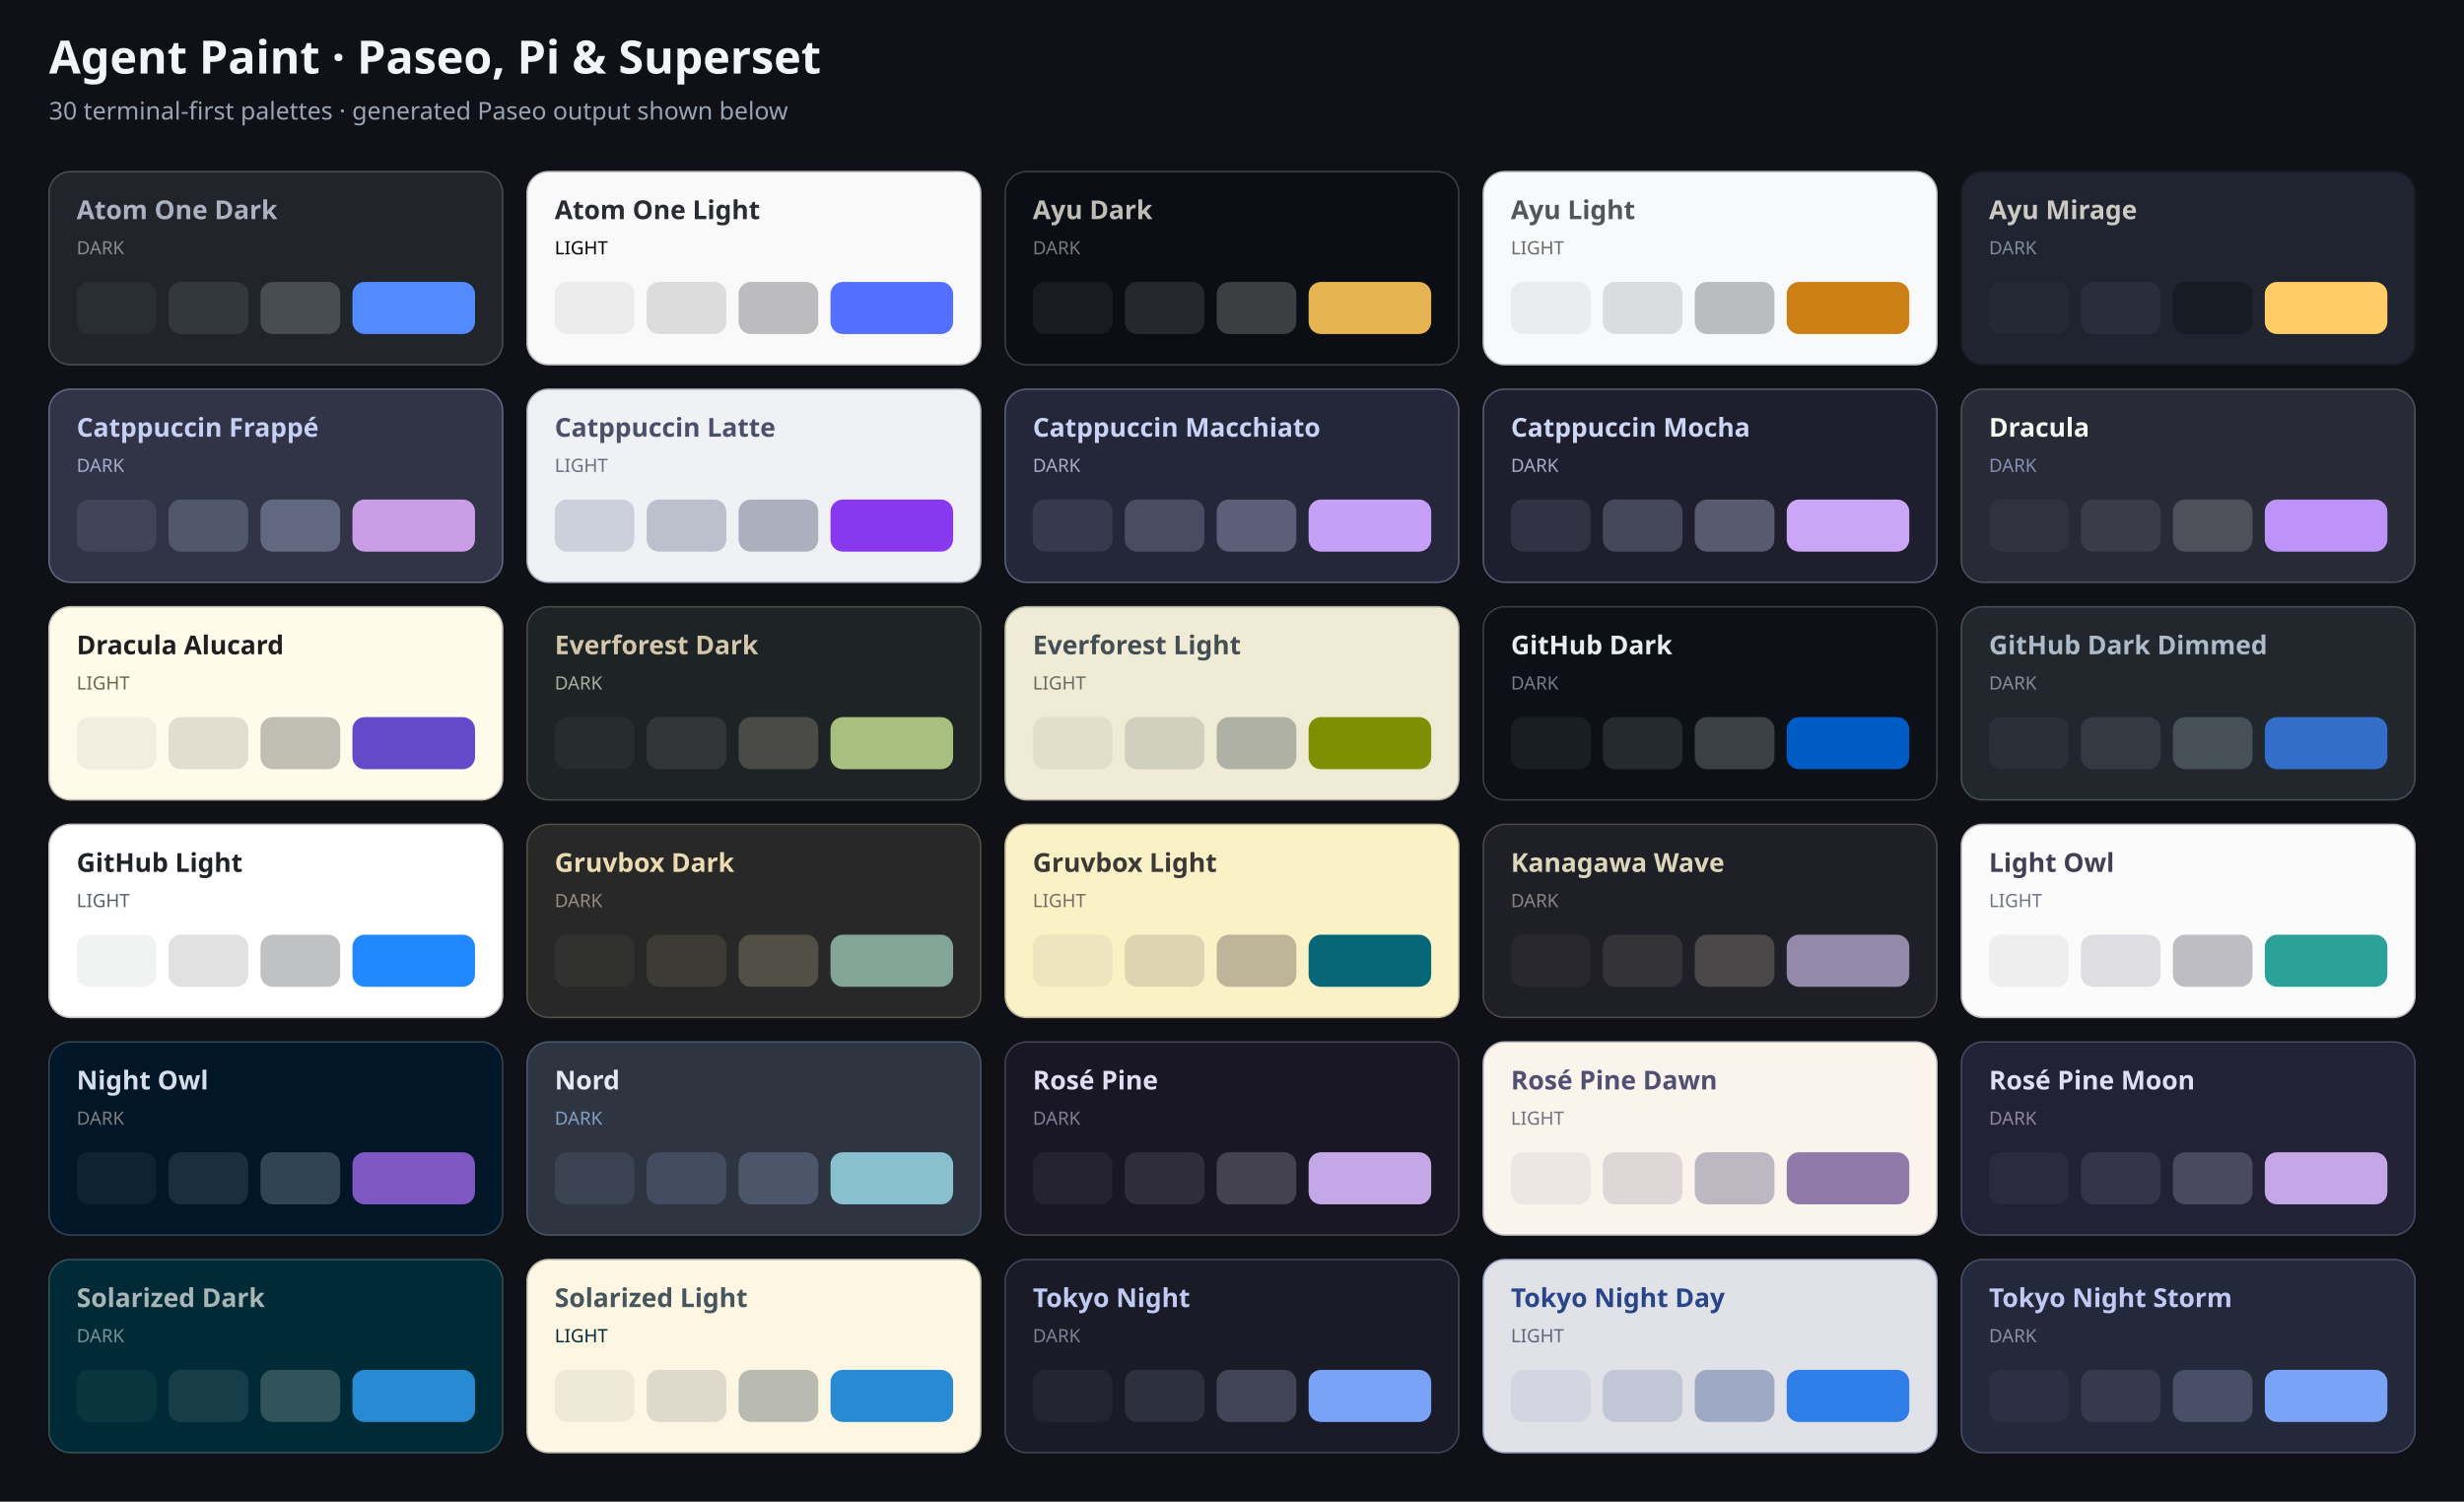
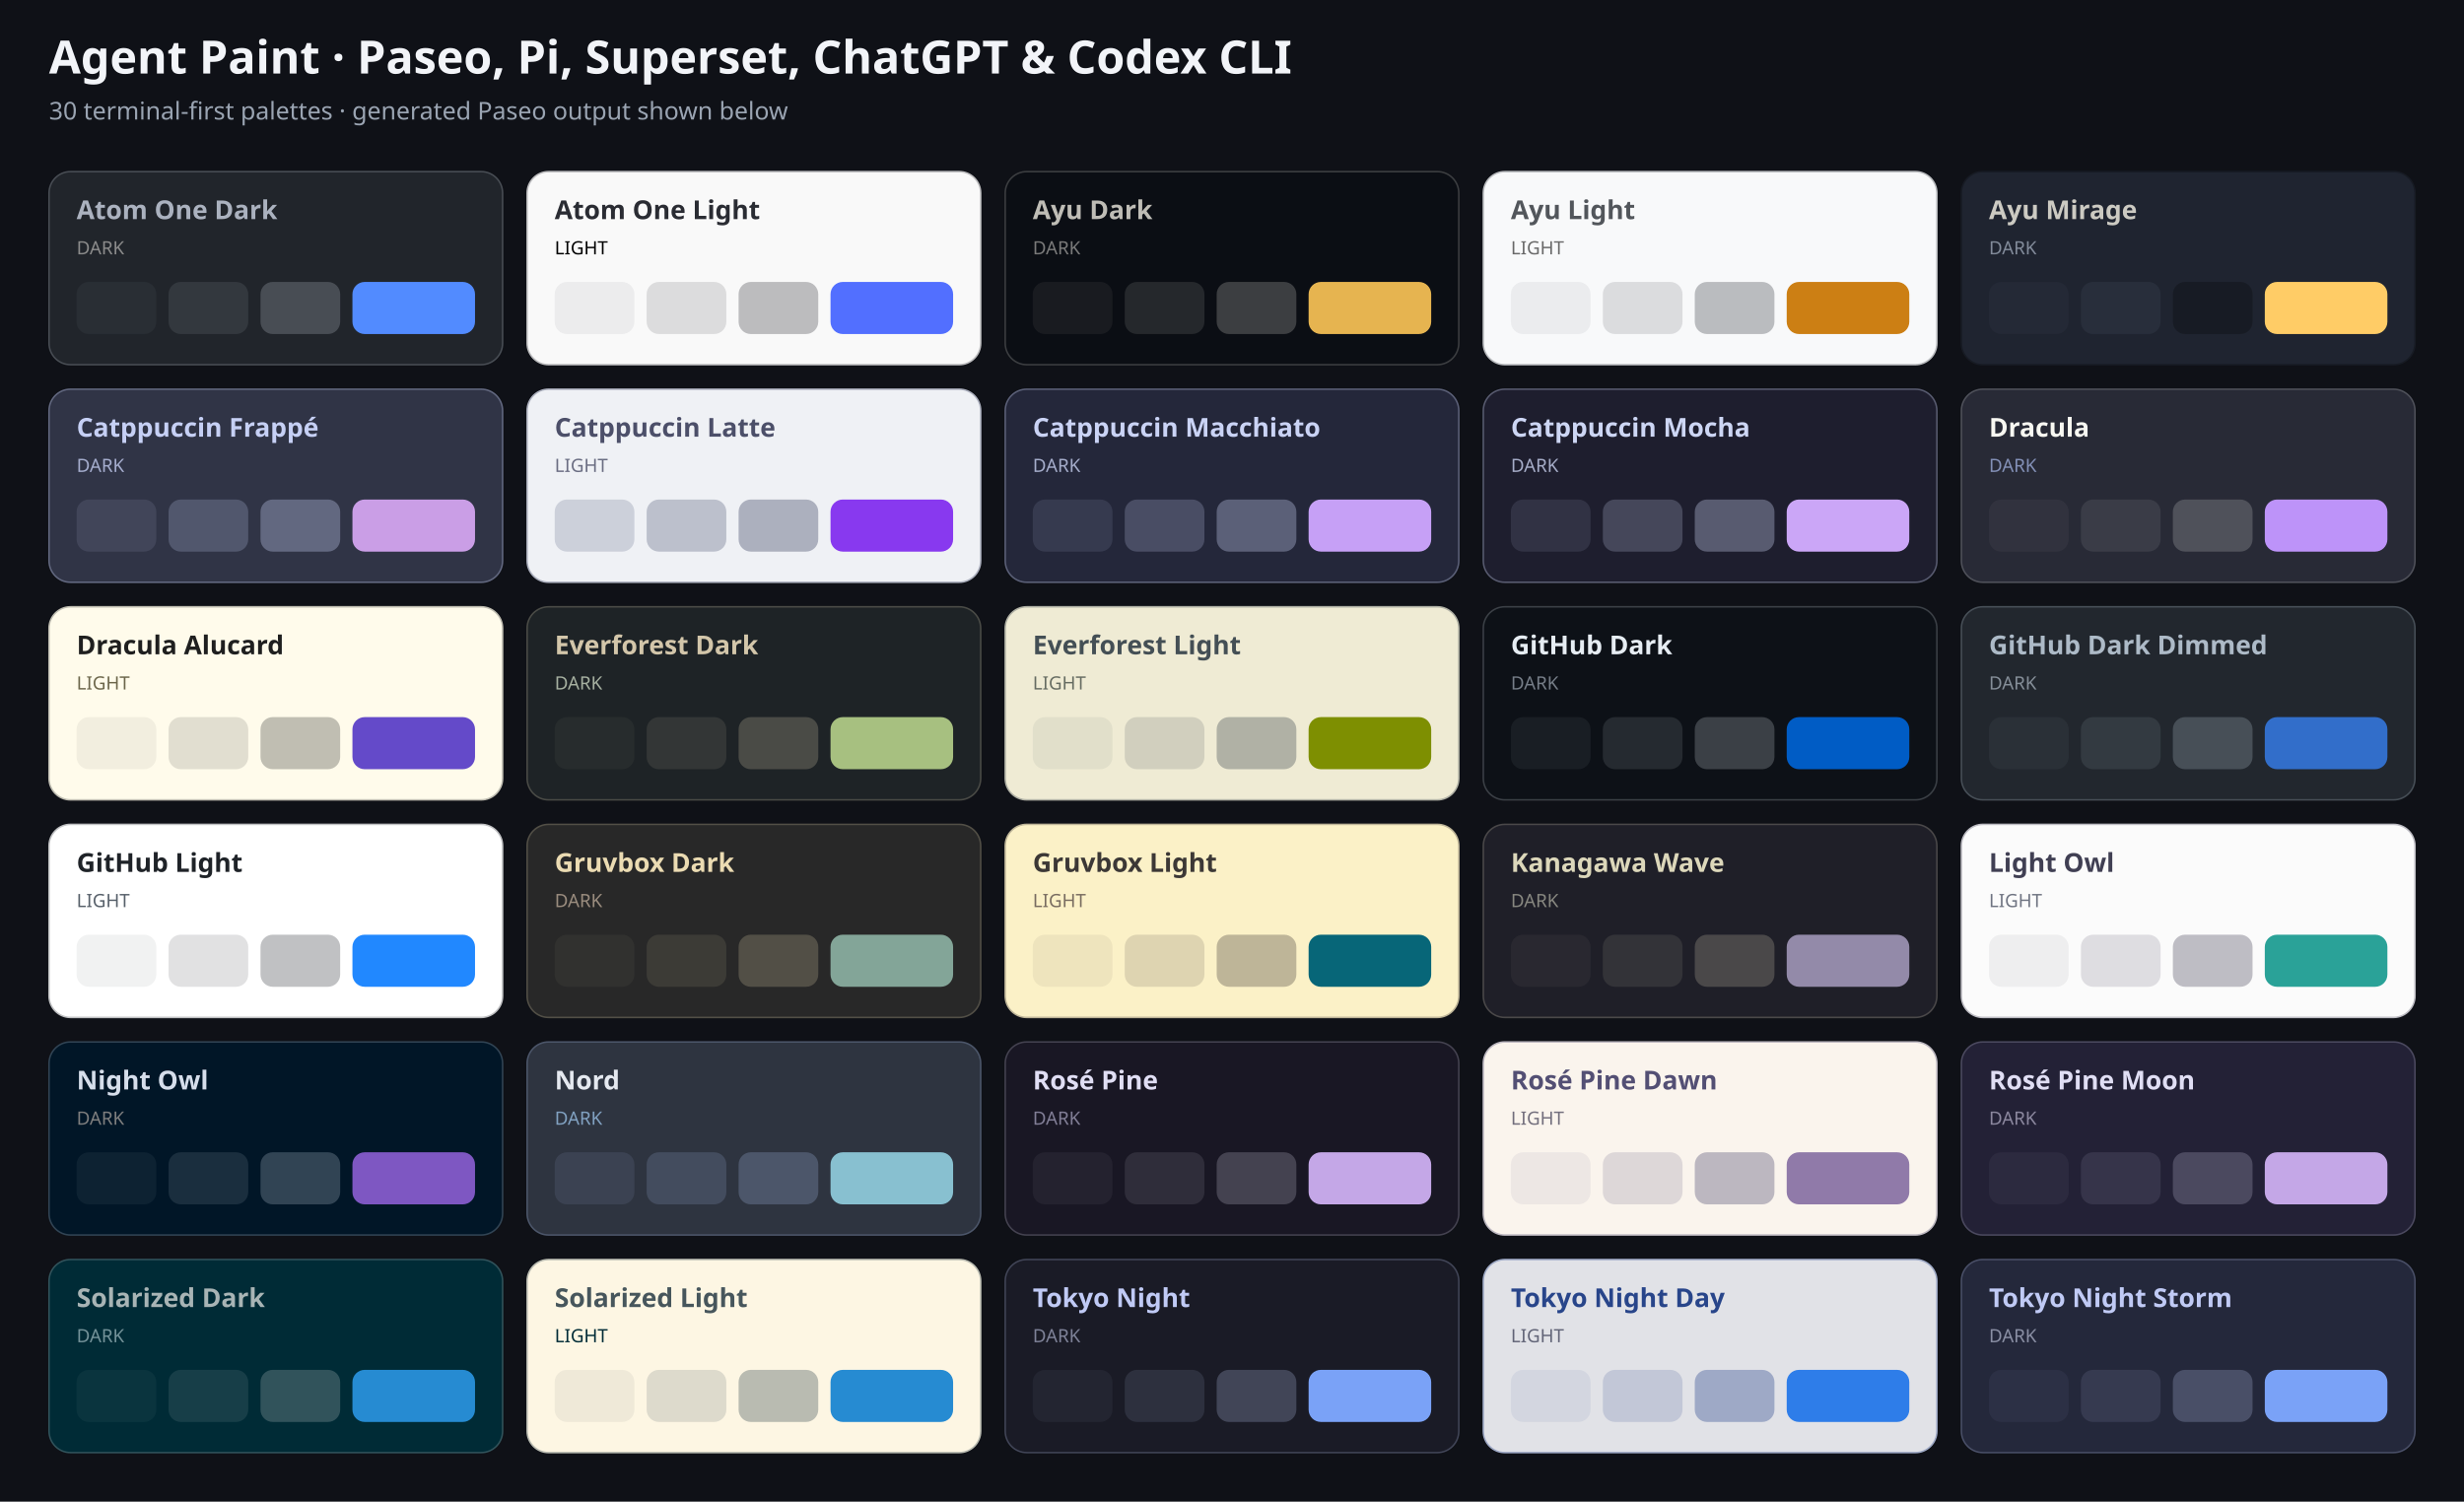
<svg xmlns="http://www.w3.org/2000/svg" width="1608" height="980" viewBox="0 0 1608 980">
  <rect width="100%" height="100%" fill="#0f1117" />
-   <text x="32" y="48" fill="#f2f4f8" font-family="ui-sans-serif, system-ui, sans-serif" font-size="30" font-weight="800">Agent Paint · Paseo, Pi &amp; Superset</text>
+   <text x="32" y="48" fill="#f2f4f8" font-family="ui-sans-serif, system-ui, sans-serif" font-size="30" font-weight="800">Agent Paint · Paseo, Pi, Superset, ChatGPT &amp; Codex CLI</text>
  <text x="32" y="78" fill="#9aa4b2" font-family="ui-sans-serif, system-ui, sans-serif" font-size="16">30 terminal-first palettes · generated Paseo output shown below</text>
  <g font-family="ui-sans-serif, system-ui, sans-serif">
    <g transform="translate(32 112)">
      <rect width="296" height="126" rx="14" fill="#21252b" stroke="#484d54" />
      <text x="18" y="31" fill="#abb2bf" font-size="17" font-weight="700">Atom One Dark</text>
      <text x="18" y="54" fill="#8b8b8b" font-size="12">DARK</text>
      <rect x="18" y="72" width="52" height="34" rx="8" fill="#292e34" />
      <rect x="78" y="72" width="52" height="34" rx="8" fill="#33383e" />
      <rect x="138" y="72" width="52" height="34" rx="8" fill="#484d54" />
      <rect x="198" y="72" width="80" height="34" rx="8" fill="#528bff" />
    </g>
    <g transform="translate(344 112)">
      <rect width="296" height="126" rx="14" fill="#f9f9f9" stroke="#bcbcbe" />
      <text x="18" y="31" fill="#2a2c33" font-size="17" font-weight="700">Atom One Light</text>
      <text x="18" y="54" fill="#000000" font-size="12">LIGHT</text>
      <rect x="18" y="72" width="52" height="34" rx="8" fill="#ececed" />
      <rect x="78" y="72" width="52" height="34" rx="8" fill="#dcdcdd" />
      <rect x="138" y="72" width="52" height="34" rx="8" fill="#bcbcbe" />
      <rect x="198" y="72" width="80" height="34" rx="8" fill="#526fff" />
    </g>
    <g transform="translate(656 112)">
      <rect width="296" height="126" rx="14" fill="#0b0e14" stroke="#3c3e41" />
      <text x="18" y="31" fill="#bfbdb6" font-size="17" font-weight="700">Ayu Dark</text>
      <text x="18" y="54" fill="#7a7a7a" font-size="12">DARK</text>
      <rect x="18" y="72" width="52" height="34" rx="8" fill="#191b20" />
      <rect x="78" y="72" width="52" height="34" rx="8" fill="#25282c" />
      <rect x="138" y="72" width="52" height="34" rx="8" fill="#3c3e41" />
      <rect x="198" y="72" width="80" height="34" rx="8" fill="#e6b450" />
    </g>
    <g transform="translate(968 112)">
      <rect width="296" height="126" rx="14" fill="#f8f9fa" stroke="#babcbf" />
      <text x="18" y="31" fill="#52565b" font-size="17" font-weight="700">Ayu Light</text>
      <text x="18" y="54" fill="#686868" font-size="12">LIGHT</text>
      <rect x="18" y="72" width="52" height="34" rx="8" fill="#ebecee" />
      <rect x="78" y="72" width="52" height="34" rx="8" fill="#dbdcde" />
      <rect x="138" y="72" width="52" height="34" rx="8" fill="#babcbf" />
      <rect x="198" y="72" width="80" height="34" rx="8" fill="#cc7f14" />
    </g>
    <g transform="translate(1280 112)">
      <rect width="296" height="126" rx="14" fill="#1f2430" stroke="#171b24" />
      <text x="18" y="31" fill="#cccac2" font-size="17" font-weight="700">Ayu Mirage</text>
      <text x="18" y="54" fill="#828b9a" font-size="12">DARK</text>
      <rect x="18" y="72" width="52" height="34" rx="8" fill="#242936" />
      <rect x="78" y="72" width="52" height="34" rx="8" fill="#282e3b" />
      <rect x="138" y="72" width="52" height="34" rx="8" fill="#171b24" />
      <rect x="198" y="72" width="80" height="34" rx="8" fill="#ffcc66" />
    </g>
    <g transform="translate(32 254)">
      <rect width="296" height="126" rx="14" fill="#303446" stroke="#626880" />
      <text x="18" y="31" fill="#c6d0f5" font-size="17" font-weight="700">Catppuccin Frappé</text>
      <text x="18" y="54" fill="#a5adce" font-size="12">DARK</text>
      <rect x="18" y="72" width="52" height="34" rx="8" fill="#414559" />
      <rect x="78" y="72" width="52" height="34" rx="8" fill="#51576d" />
      <rect x="138" y="72" width="52" height="34" rx="8" fill="#626880" />
      <rect x="198" y="72" width="80" height="34" rx="8" fill="#ca9ee6" />
    </g>
    <g transform="translate(344 254)">
      <rect width="296" height="126" rx="14" fill="#eff1f5" stroke="#acb0be" />
      <text x="18" y="31" fill="#4c4f69" font-size="17" font-weight="700">Catppuccin Latte</text>
      <text x="18" y="54" fill="#6a6d82" font-size="12">LIGHT</text>
      <rect x="18" y="72" width="52" height="34" rx="8" fill="#ccd0da" />
      <rect x="78" y="72" width="52" height="34" rx="8" fill="#bcc0cc" />
      <rect x="138" y="72" width="52" height="34" rx="8" fill="#acb0be" />
      <rect x="198" y="72" width="80" height="34" rx="8" fill="#8839ef" />
    </g>
    <g transform="translate(656 254)">
      <rect width="296" height="126" rx="14" fill="#24273a" stroke="#5b6078" />
      <text x="18" y="31" fill="#cad3f5" font-size="17" font-weight="700">Catppuccin Macchiato</text>
      <text x="18" y="54" fill="#a5adcb" font-size="12">DARK</text>
      <rect x="18" y="72" width="52" height="34" rx="8" fill="#363a4f" />
      <rect x="78" y="72" width="52" height="34" rx="8" fill="#494d64" />
      <rect x="138" y="72" width="52" height="34" rx="8" fill="#5b6078" />
      <rect x="198" y="72" width="80" height="34" rx="8" fill="#c6a0f6" />
    </g>
    <g transform="translate(968 254)">
      <rect width="296" height="126" rx="14" fill="#1e1e2e" stroke="#585b70" />
      <text x="18" y="31" fill="#cdd6f4" font-size="17" font-weight="700">Catppuccin Mocha</text>
      <text x="18" y="54" fill="#a6adc8" font-size="12">DARK</text>
      <rect x="18" y="72" width="52" height="34" rx="8" fill="#313244" />
      <rect x="78" y="72" width="52" height="34" rx="8" fill="#45475a" />
      <rect x="138" y="72" width="52" height="34" rx="8" fill="#585b70" />
      <rect x="198" y="72" width="80" height="34" rx="8" fill="#cba6f7" />
    </g>
    <g transform="translate(1280 254)">
      <rect width="296" height="126" rx="14" fill="#282a36" stroke="#4f515a" />
      <text x="18" y="31" fill="#f8f8f2" font-size="17" font-weight="700">Dracula</text>
      <text x="18" y="54" fill="#8390b7" font-size="12">DARK</text>
      <rect x="18" y="72" width="52" height="34" rx="8" fill="#31323e" />
      <rect x="78" y="72" width="52" height="34" rx="8" fill="#3a3c47" />
      <rect x="138" y="72" width="52" height="34" rx="8" fill="#4f515a" />
      <rect x="198" y="72" width="80" height="34" rx="8" fill="#bd93f9" />
    </g>
    <g transform="translate(32 396)">
      <rect width="296" height="126" rx="14" fill="#fffbeb" stroke="#c0beb2" />
      <text x="18" y="31" fill="#1f1f1f" font-size="17" font-weight="700">Dracula Alucard</text>
      <text x="18" y="54" fill="#6c664b" font-size="12">LIGHT</text>
      <rect x="18" y="72" width="52" height="34" rx="8" fill="#f2eedf" />
      <rect x="78" y="72" width="52" height="34" rx="8" fill="#e1ded0" />
      <rect x="138" y="72" width="52" height="34" rx="8" fill="#c0beb2" />
      <rect x="198" y="72" width="80" height="34" rx="8" fill="#644ac9" />
    </g>
    <g transform="translate(344 396)">
      <rect width="296" height="126" rx="14" fill="#1e2326" stroke="#4a4b46" />
      <text x="18" y="31" fill="#d3c6aa" font-size="17" font-weight="700">Everforest Dark</text>
      <text x="18" y="54" fill="#a6b0a0" font-size="12">DARK</text>
      <rect x="18" y="72" width="52" height="34" rx="8" fill="#272c2d" />
      <rect x="78" y="72" width="52" height="34" rx="8" fill="#333636" />
      <rect x="138" y="72" width="52" height="34" rx="8" fill="#4a4b46" />
      <rect x="198" y="72" width="80" height="34" rx="8" fill="#a7c080" />
    </g>
    <g transform="translate(656 396)">
      <rect width="296" height="126" rx="14" fill="#efebd4" stroke="#b0b1a5" />
      <text x="18" y="31" fill="#444f55" font-size="17" font-weight="700">Everforest Light</text>
      <text x="18" y="54" fill="#666c62" font-size="12">LIGHT</text>
      <rect x="18" y="72" width="52" height="34" rx="8" fill="#e1dfca" />
      <rect x="78" y="72" width="52" height="34" rx="8" fill="#d1cfbe" />
      <rect x="138" y="72" width="52" height="34" rx="8" fill="#b0b1a5" />
      <rect x="198" y="72" width="80" height="34" rx="8" fill="#7e8f01" />
    </g>
    <g transform="translate(968 396)">
      <rect width="296" height="126" rx="14" fill="#0d1117" stroke="#3b4046" />
      <text x="18" y="31" fill="#e6edf3" font-size="17" font-weight="700">GitHub Dark</text>
      <text x="18" y="54" fill="#757d87" font-size="12">DARK</text>
      <rect x="18" y="72" width="52" height="34" rx="8" fill="#191e24" />
      <rect x="78" y="72" width="52" height="34" rx="8" fill="#252a30" />
      <rect x="138" y="72" width="52" height="34" rx="8" fill="#3b4046" />
      <rect x="198" y="72" width="80" height="34" rx="8" fill="#005cc5" />
    </g>
    <g transform="translate(1280 396)">
      <rect width="296" height="126" rx="14" fill="#22272e" stroke="#474f57" />
      <text x="18" y="31" fill="#adbac7" font-size="17" font-weight="700">GitHub Dark Dimmed</text>
      <text x="18" y="54" fill="#858e98" font-size="12">DARK</text>
      <rect x="18" y="72" width="52" height="34" rx="8" fill="#2a3037" />
      <rect x="78" y="72" width="52" height="34" rx="8" fill="#333a41" />
      <rect x="138" y="72" width="52" height="34" rx="8" fill="#474f57" />
      <rect x="198" y="72" width="80" height="34" rx="8" fill="#326eca" />
    </g>
    <g transform="translate(32 538)">
      <rect width="296" height="126" rx="14" fill="#ffffff" stroke="#c0c1c3" />
      <text x="18" y="31" fill="#1f2328" font-size="17" font-weight="700">GitHub Light</text>
      <text x="18" y="54" fill="#57606a" font-size="12">LIGHT</text>
      <rect x="18" y="72" width="52" height="34" rx="8" fill="#f1f2f2" />
      <rect x="78" y="72" width="52" height="34" rx="8" fill="#e1e1e2" />
      <rect x="138" y="72" width="52" height="34" rx="8" fill="#c0c1c3" />
      <rect x="198" y="72" width="80" height="34" rx="8" fill="#2188ff" />
    </g>
    <g transform="translate(344 538)">
      <rect width="296" height="126" rx="14" fill="#282828" stroke="#524f46" />
      <text x="18" y="31" fill="#ebdbb2" font-size="17" font-weight="700">Gruvbox Dark</text>
      <text x="18" y="54" fill="#9a8c7e" font-size="12">DARK</text>
      <rect x="18" y="72" width="52" height="34" rx="8" fill="#31312f" />
      <rect x="78" y="72" width="52" height="34" rx="8" fill="#3c3b36" />
      <rect x="138" y="72" width="52" height="34" rx="8" fill="#524f46" />
      <rect x="198" y="72" width="80" height="34" rx="8" fill="#83a598" />
    </g>
    <g transform="translate(656 538)">
      <rect width="296" height="126" rx="14" fill="#fbf1c7" stroke="#beb598" />
      <text x="18" y="31" fill="#3c3836" font-size="17" font-weight="700">Gruvbox Light</text>
      <text x="18" y="54" fill="#786c60" font-size="12">LIGHT</text>
      <rect x="18" y="72" width="52" height="34" rx="8" fill="#eee4bd" />
      <rect x="78" y="72" width="52" height="34" rx="8" fill="#ded4b1" />
      <rect x="138" y="72" width="52" height="34" rx="8" fill="#beb598" />
      <rect x="198" y="72" width="80" height="34" rx="8" fill="#076678" />
    </g>
    <g transform="translate(968 538)">
      <rect width="296" height="126" rx="14" fill="#1f1f28" stroke="#4a4849" />
      <text x="18" y="31" fill="#dcd7ba" font-size="17" font-weight="700">Kanagawa Wave</text>
      <text x="18" y="54" fill="#878780" font-size="12">DARK</text>
      <rect x="18" y="72" width="52" height="34" rx="8" fill="#292830" />
      <rect x="78" y="72" width="52" height="34" rx="8" fill="#333338" />
      <rect x="138" y="72" width="52" height="34" rx="8" fill="#4a4849" />
      <rect x="198" y="72" width="80" height="34" rx="8" fill="#938aa9" />
    </g>
    <g transform="translate(1280 538)">
      <rect width="296" height="126" rx="14" fill="#fbfbfb" stroke="#bebdc4" />
      <text x="18" y="31" fill="#403f53" font-size="17" font-weight="700">Light Owl</text>
      <text x="18" y="54" fill="#6f7482" font-size="12">LIGHT</text>
      <rect x="18" y="72" width="52" height="34" rx="8" fill="#eeeeef" />
      <rect x="78" y="72" width="52" height="34" rx="8" fill="#dedde1" />
      <rect x="138" y="72" width="52" height="34" rx="8" fill="#bebdc4" />
      <rect x="198" y="72" width="80" height="34" rx="8" fill="#2aa298" />
    </g>
    <g transform="translate(32 680)">
      <rect width="296" height="126" rx="14" fill="#011627" stroke="#314454" />
      <text x="18" y="31" fill="#d6deeb" font-size="17" font-weight="700">Night Owl</text>
      <text x="18" y="54" fill="#7e7e7e" font-size="12">DARK</text>
      <rect x="18" y="72" width="52" height="34" rx="8" fill="#0d2232" />
      <rect x="78" y="72" width="52" height="34" rx="8" fill="#1a2e3e" />
      <rect x="138" y="72" width="52" height="34" rx="8" fill="#314454" />
      <rect x="198" y="72" width="80" height="34" rx="8" fill="#7e57c2" />
    </g>
    <g transform="translate(344 680)">
      <rect width="296" height="126" rx="14" fill="#2e3440" stroke="#4c566a" />
      <text x="18" y="31" fill="#e5e9f0" font-size="17" font-weight="700">Nord</text>
      <text x="18" y="54" fill="#81a1c1" font-size="12">DARK</text>
      <rect x="18" y="72" width="52" height="34" rx="8" fill="#3b4252" />
      <rect x="78" y="72" width="52" height="34" rx="8" fill="#434c5e" />
      <rect x="138" y="72" width="52" height="34" rx="8" fill="#4c566a" />
      <rect x="198" y="72" width="80" height="34" rx="8" fill="#88c0d0" />
    </g>
    <g transform="translate(656 680)">
      <rect width="296" height="126" rx="14" fill="#191724" stroke="#444250" />
      <text x="18" y="31" fill="#e0def4" font-size="17" font-weight="700">Rosé Pine</text>
      <text x="18" y="54" fill="#817e96" font-size="12">DARK</text>
      <rect x="18" y="72" width="52" height="34" rx="8" fill="#24222f" />
      <rect x="78" y="72" width="52" height="34" rx="8" fill="#2f2d3a" />
      <rect x="138" y="72" width="52" height="34" rx="8" fill="#444250" />
      <rect x="198" y="72" width="80" height="34" rx="8" fill="#c4a7e7" />
    </g>
    <g transform="translate(968 680)">
      <rect width="296" height="126" rx="14" fill="#faf4ed" stroke="#bcb7c0" />
      <text x="18" y="31" fill="#534f74" font-size="17" font-weight="700">Rosé Pine Dawn</text>
      <text x="18" y="54" fill="#726e7c" font-size="12">LIGHT</text>
      <rect x="18" y="72" width="52" height="34" rx="8" fill="#ede7e4" />
      <rect x="78" y="72" width="52" height="34" rx="8" fill="#ddd7d8" />
      <rect x="138" y="72" width="52" height="34" rx="8" fill="#bcb7c0" />
      <rect x="198" y="72" width="80" height="34" rx="8" fill="#907aa9" />
    </g>
    <g transform="translate(1280 680)">
      <rect width="296" height="126" rx="14" fill="#232136" stroke="#4b495f" />
      <text x="18" y="31" fill="#e0def4" font-size="17" font-weight="700">Rosé Pine Moon</text>
      <text x="18" y="54" fill="#8b879e" font-size="12">DARK</text>
      <rect x="18" y="72" width="52" height="34" rx="8" fill="#2c2a3f" />
      <rect x="78" y="72" width="52" height="34" rx="8" fill="#36344a" />
      <rect x="138" y="72" width="52" height="34" rx="8" fill="#4b495f" />
      <rect x="198" y="72" width="80" height="34" rx="8" fill="#c4a7e7" />
    </g>
    <g transform="translate(32 822)">
      <rect width="296" height="126" rx="14" fill="#002b36" stroke="#31535b" />
      <text x="18" y="31" fill="#a8b4b5" font-size="17" font-weight="700">Solarized Dark</text>
      <text x="18" y="54" fill="#749299" font-size="12">DARK</text>
      <rect x="18" y="72" width="52" height="34" rx="8" fill="#0a343e" />
      <rect x="78" y="72" width="52" height="34" rx="8" fill="#173e48" />
      <rect x="138" y="72" width="52" height="34" rx="8" fill="#31535b" />
      <rect x="198" y="72" width="80" height="34" rx="8" fill="#268bd2" />
    </g>
    <g transform="translate(344 822)">
      <rect width="296" height="126" rx="14" fill="#fdf6e3" stroke="#b9bbb1" />
      <text x="18" y="31" fill="#47565c" font-size="17" font-weight="700">Solarized Light</text>
      <text x="18" y="54" fill="#002b36" font-size="12">LIGHT</text>
      <rect x="18" y="72" width="52" height="34" rx="8" fill="#efe9d8" />
      <rect x="78" y="72" width="52" height="34" rx="8" fill="#dddacc" />
      <rect x="138" y="72" width="52" height="34" rx="8" fill="#b9bbb1" />
      <rect x="198" y="72" width="80" height="34" rx="8" fill="#268bd2" />
    </g>
    <g transform="translate(656 822)">
      <rect width="296" height="126" rx="14" fill="#1a1b26" stroke="#414557" />
      <text x="18" y="31" fill="#c0caf5" font-size="17" font-weight="700">Tokyo Night</text>
      <text x="18" y="54" fill="#7e8298" font-size="12">DARK</text>
      <rect x="18" y="72" width="52" height="34" rx="8" fill="#232531" />
      <rect x="78" y="72" width="52" height="34" rx="8" fill="#2d303e" />
      <rect x="138" y="72" width="52" height="34" rx="8" fill="#414557" />
      <rect x="198" y="72" width="80" height="34" rx="8" fill="#7aa2f7" />
    </g>
    <g transform="translate(968 822)">
      <rect width="296" height="126" rx="14" fill="#e1e2e7" stroke="#9ea9c6" />
      <text x="18" y="31" fill="#28458a" font-size="17" font-weight="700">Tokyo Night Day</text>
      <text x="18" y="54" fill="#616477" font-size="12">LIGHT</text>
      <rect x="18" y="72" width="52" height="34" rx="8" fill="#d3d6e0" />
      <rect x="78" y="72" width="52" height="34" rx="8" fill="#c2c7d7" />
      <rect x="138" y="72" width="52" height="34" rx="8" fill="#9ea9c6" />
      <rect x="198" y="72" width="80" height="34" rx="8" fill="#2e7de9" />
    </g>
    <g transform="translate(1280 822)">
      <rect width="296" height="126" rx="14" fill="#24283b" stroke="#494f67" />
      <text x="18" y="31" fill="#c0caf5" font-size="17" font-weight="700">Tokyo Night Storm</text>
      <text x="18" y="54" fill="#8a8fa4" font-size="12">DARK</text>
      <rect x="18" y="72" width="52" height="34" rx="8" fill="#2c3045" />
      <rect x="78" y="72" width="52" height="34" rx="8" fill="#363a50" />
      <rect x="138" y="72" width="52" height="34" rx="8" fill="#494f67" />
      <rect x="198" y="72" width="80" height="34" rx="8" fill="#7aa2f7" />
    </g>
  </g>
</svg>
